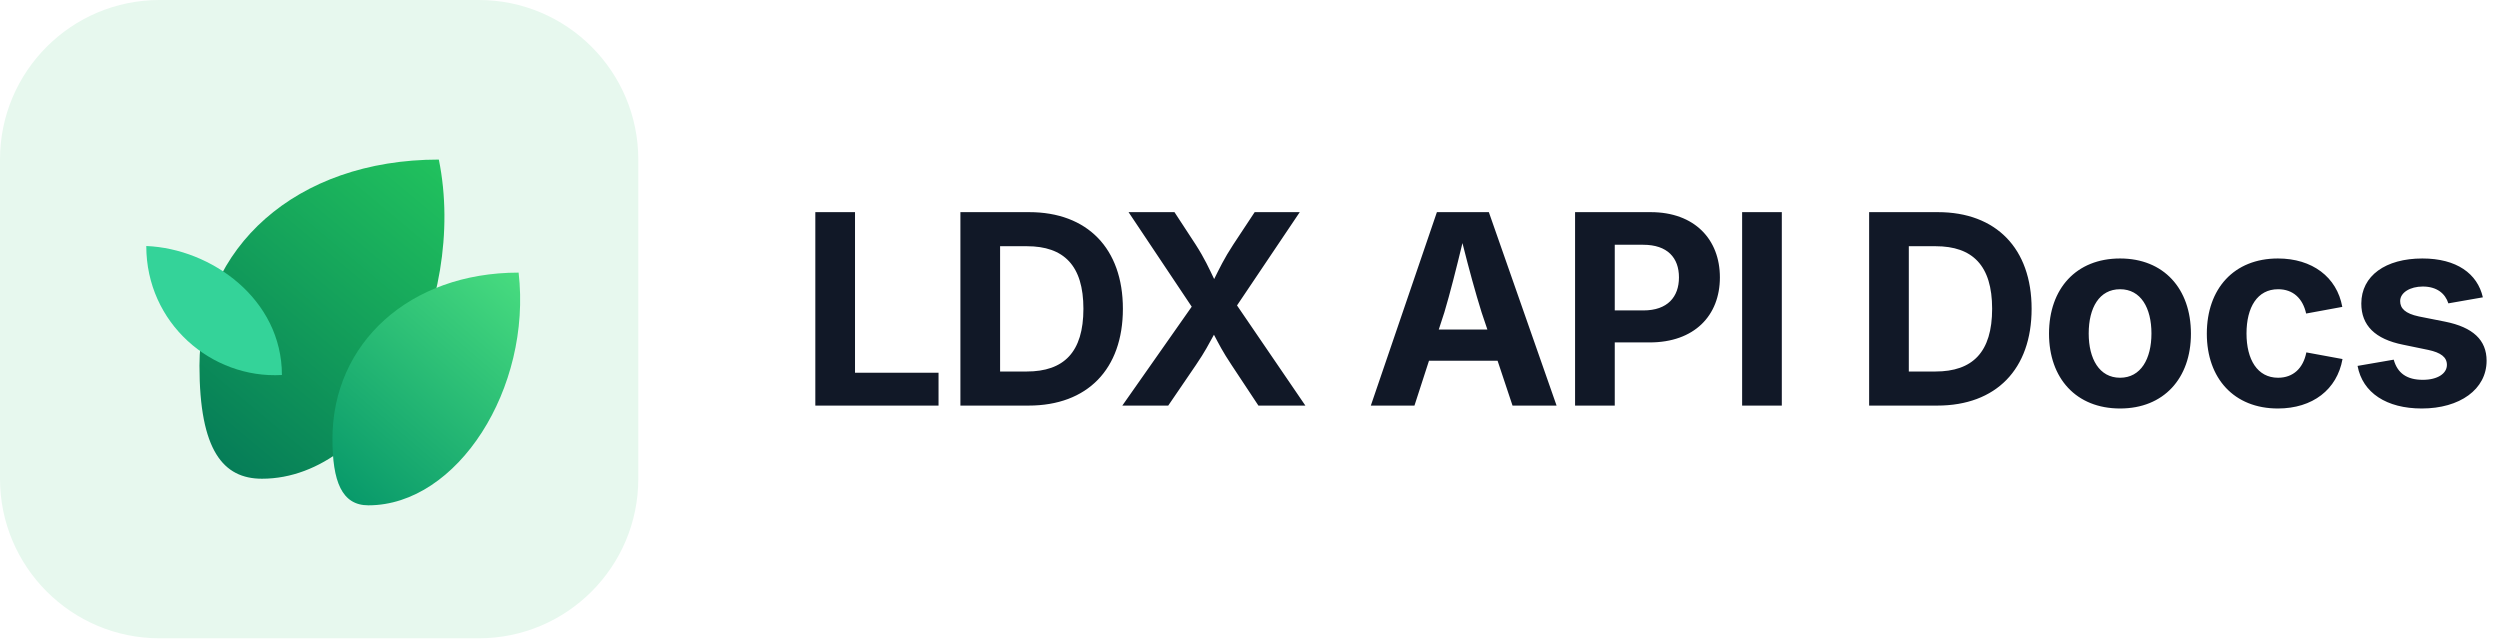
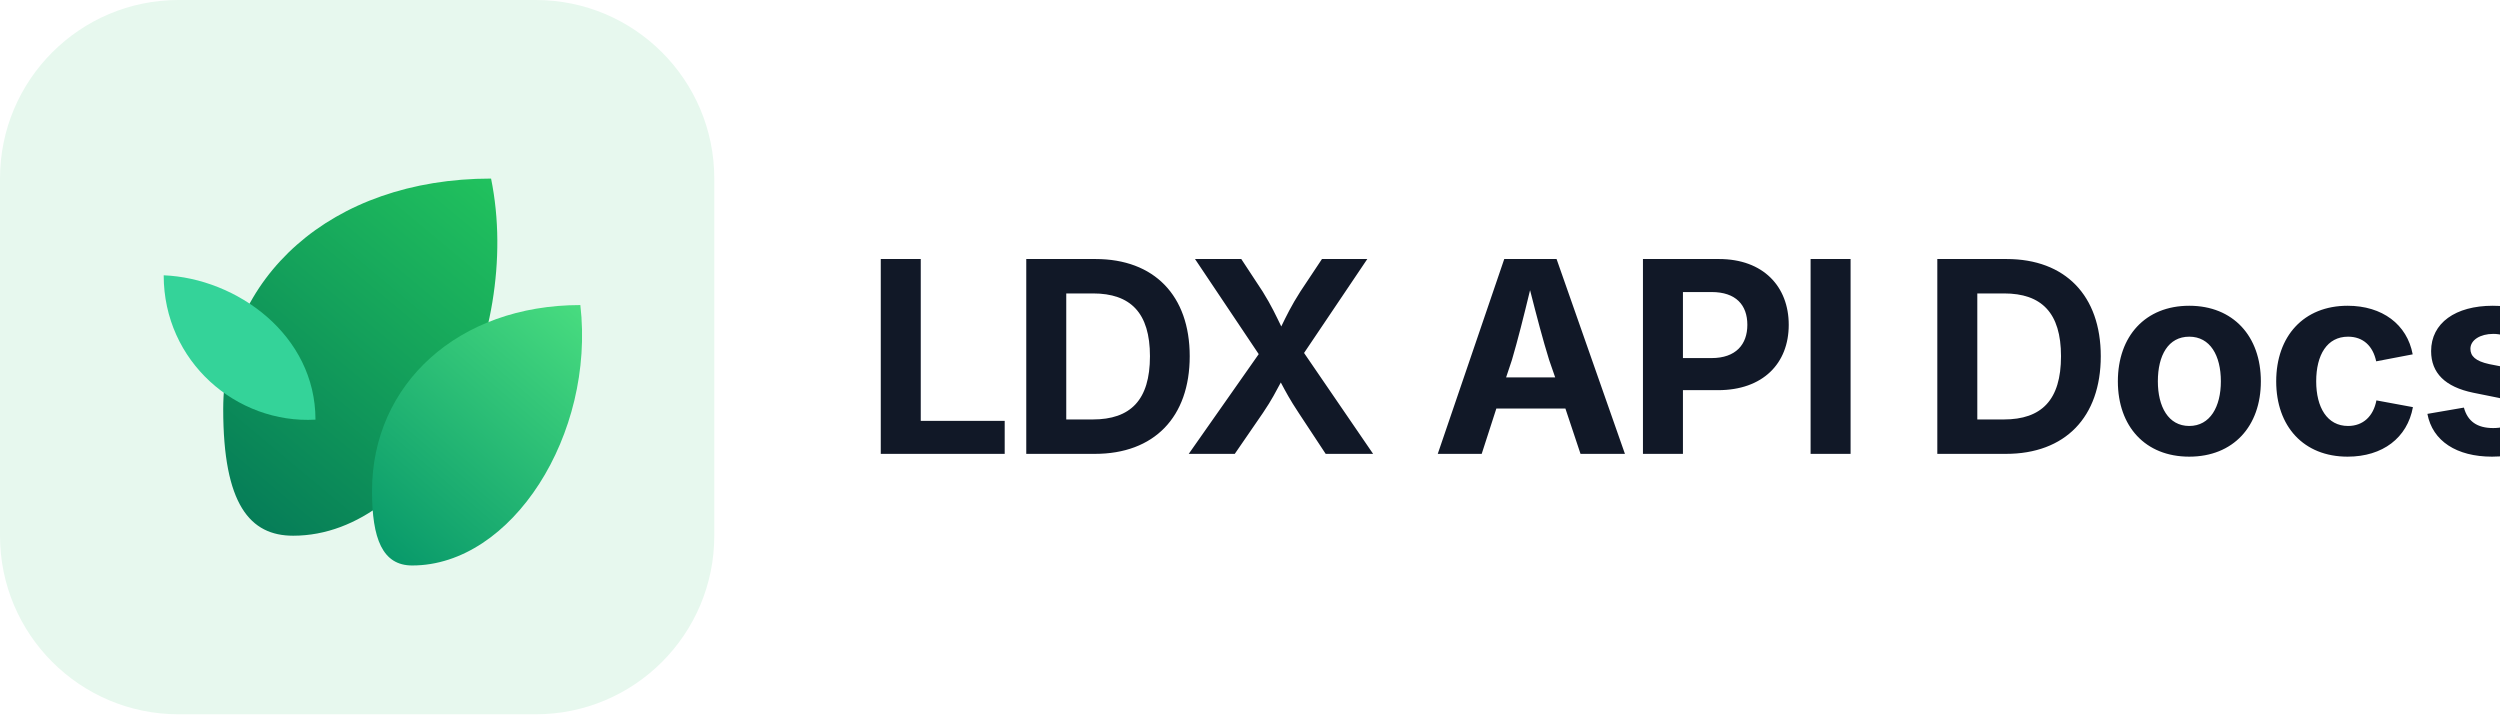
- <svg xmlns="http://www.w3.org/2000/svg" width="188" height="48" viewBox="0 0 188 48" fill="none" role="img" aria-label="LDX API Docs">
+ <svg xmlns="http://www.w3.org/2000/svg" width="168" height="48" viewBox="0 0 168 48" fill="none" role="img" aria-label="LDX API Docs">
  <rect width="48" height="48" rx="12" fill="#E7F8EE" />
  <path d="M15 27.5C15 18.7 22.2 12 33 12C35.2 22.8 28.5 36 19.7 36C16.8 36 15 33.9 15 27.5Z" fill="url(#leafA)" />
  <path d="M25 33C25 25.8 30.8 20.5 39 20.5C40 29.2 34.4 38 27.7 38C25.7 38 25 36.2 25 33Z" fill="url(#leafB)" />
  <path d="M11 18.5C15.9 18.7 21.2 22.5 21.2 28.2C15.9 28.5 11 24.3 11 18.5Z" fill="#34D399" />
-   <text x="60" y="30.5" fill="#111827" font-family="Inter, ui-sans-serif, system-ui, -apple-system, BlinkMacSystemFont, 'Segoe UI', sans-serif" font-size="20" font-weight="700" letter-spacing="-0.4">LDX API Docs</text>
+   <text x="58" y="30.5" fill="#111827" font-family="Inter, ui-sans-serif, system-ui, -apple-system, BlinkMacSystemFont, 'Segoe UI', sans-serif" font-size="18" font-weight="700" letter-spacing="-0.4" textLength="104" lengthAdjust="spacingAndGlyphs">LDX API Docs</text>
  <defs>
    <linearGradient id="leafA" x1="15" y1="36" x2="35" y2="12" gradientUnits="userSpaceOnUse">
      <stop stop-color="#047857" />
      <stop offset="1" stop-color="#22C55E" />
    </linearGradient>
    <linearGradient id="leafB" x1="25" y1="38" x2="40" y2="20.5" gradientUnits="userSpaceOnUse">
      <stop stop-color="#059669" />
      <stop offset="1" stop-color="#4ADE80" />
    </linearGradient>
  </defs>
</svg>
